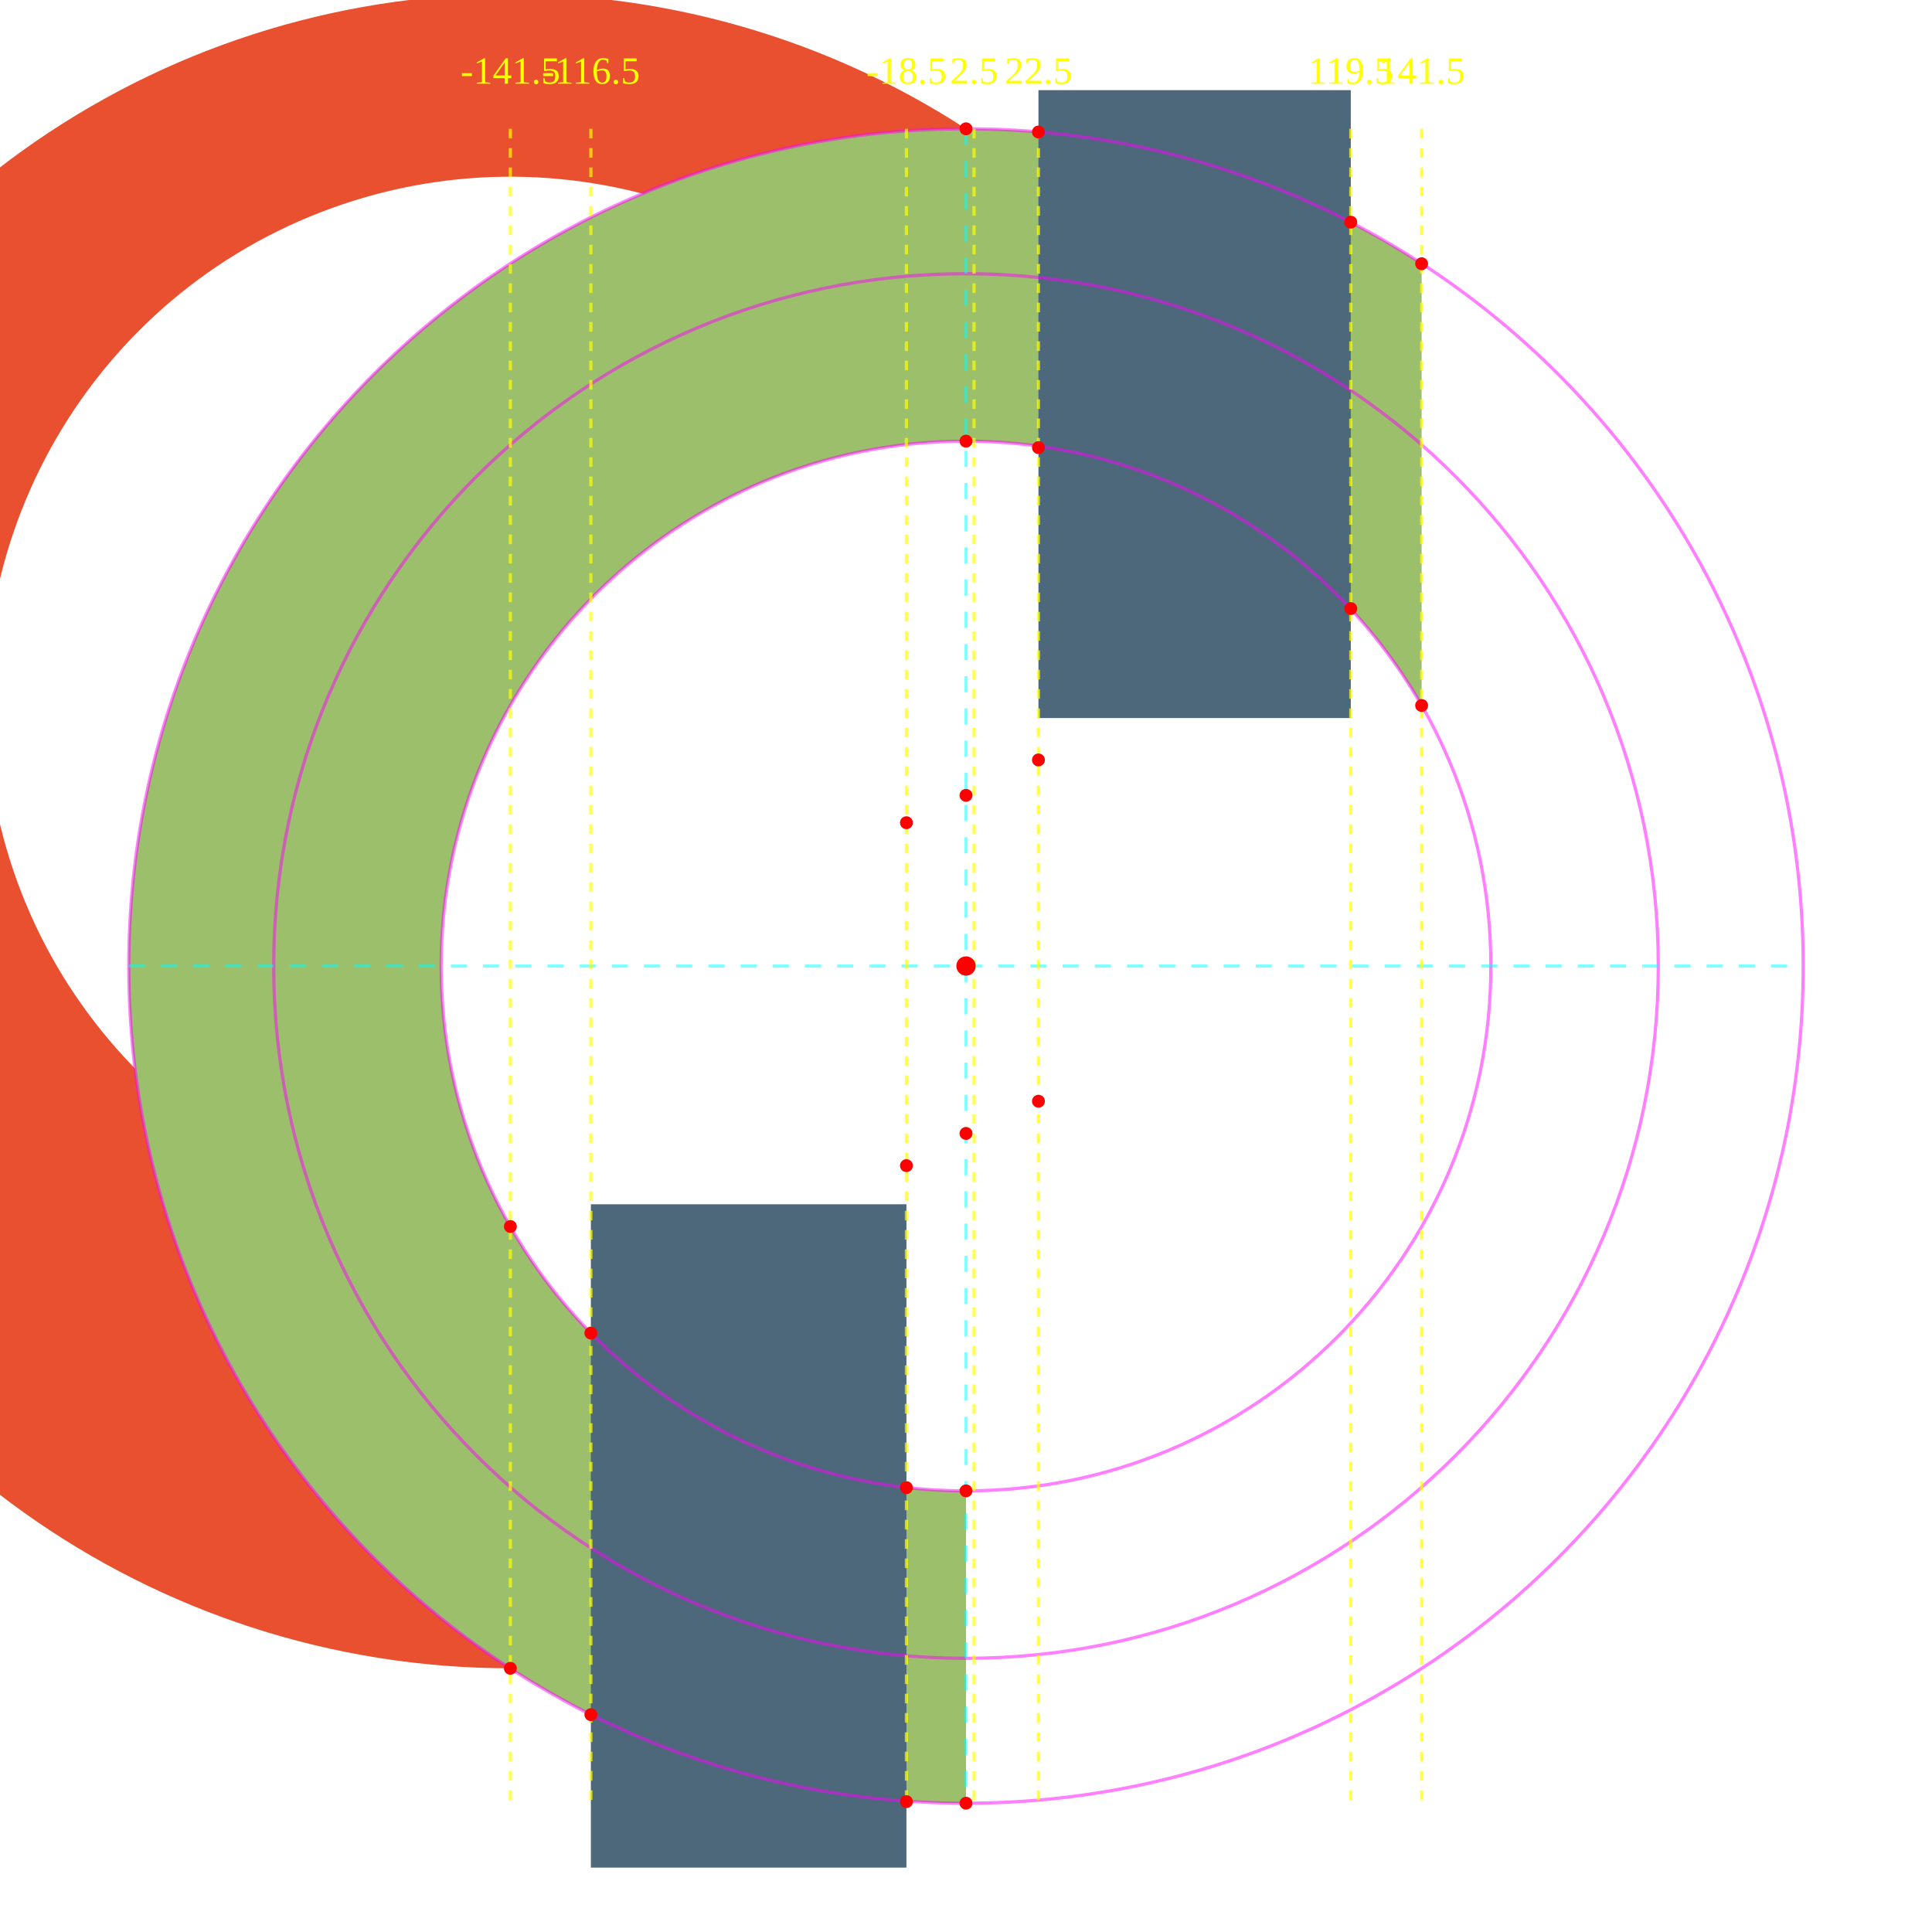
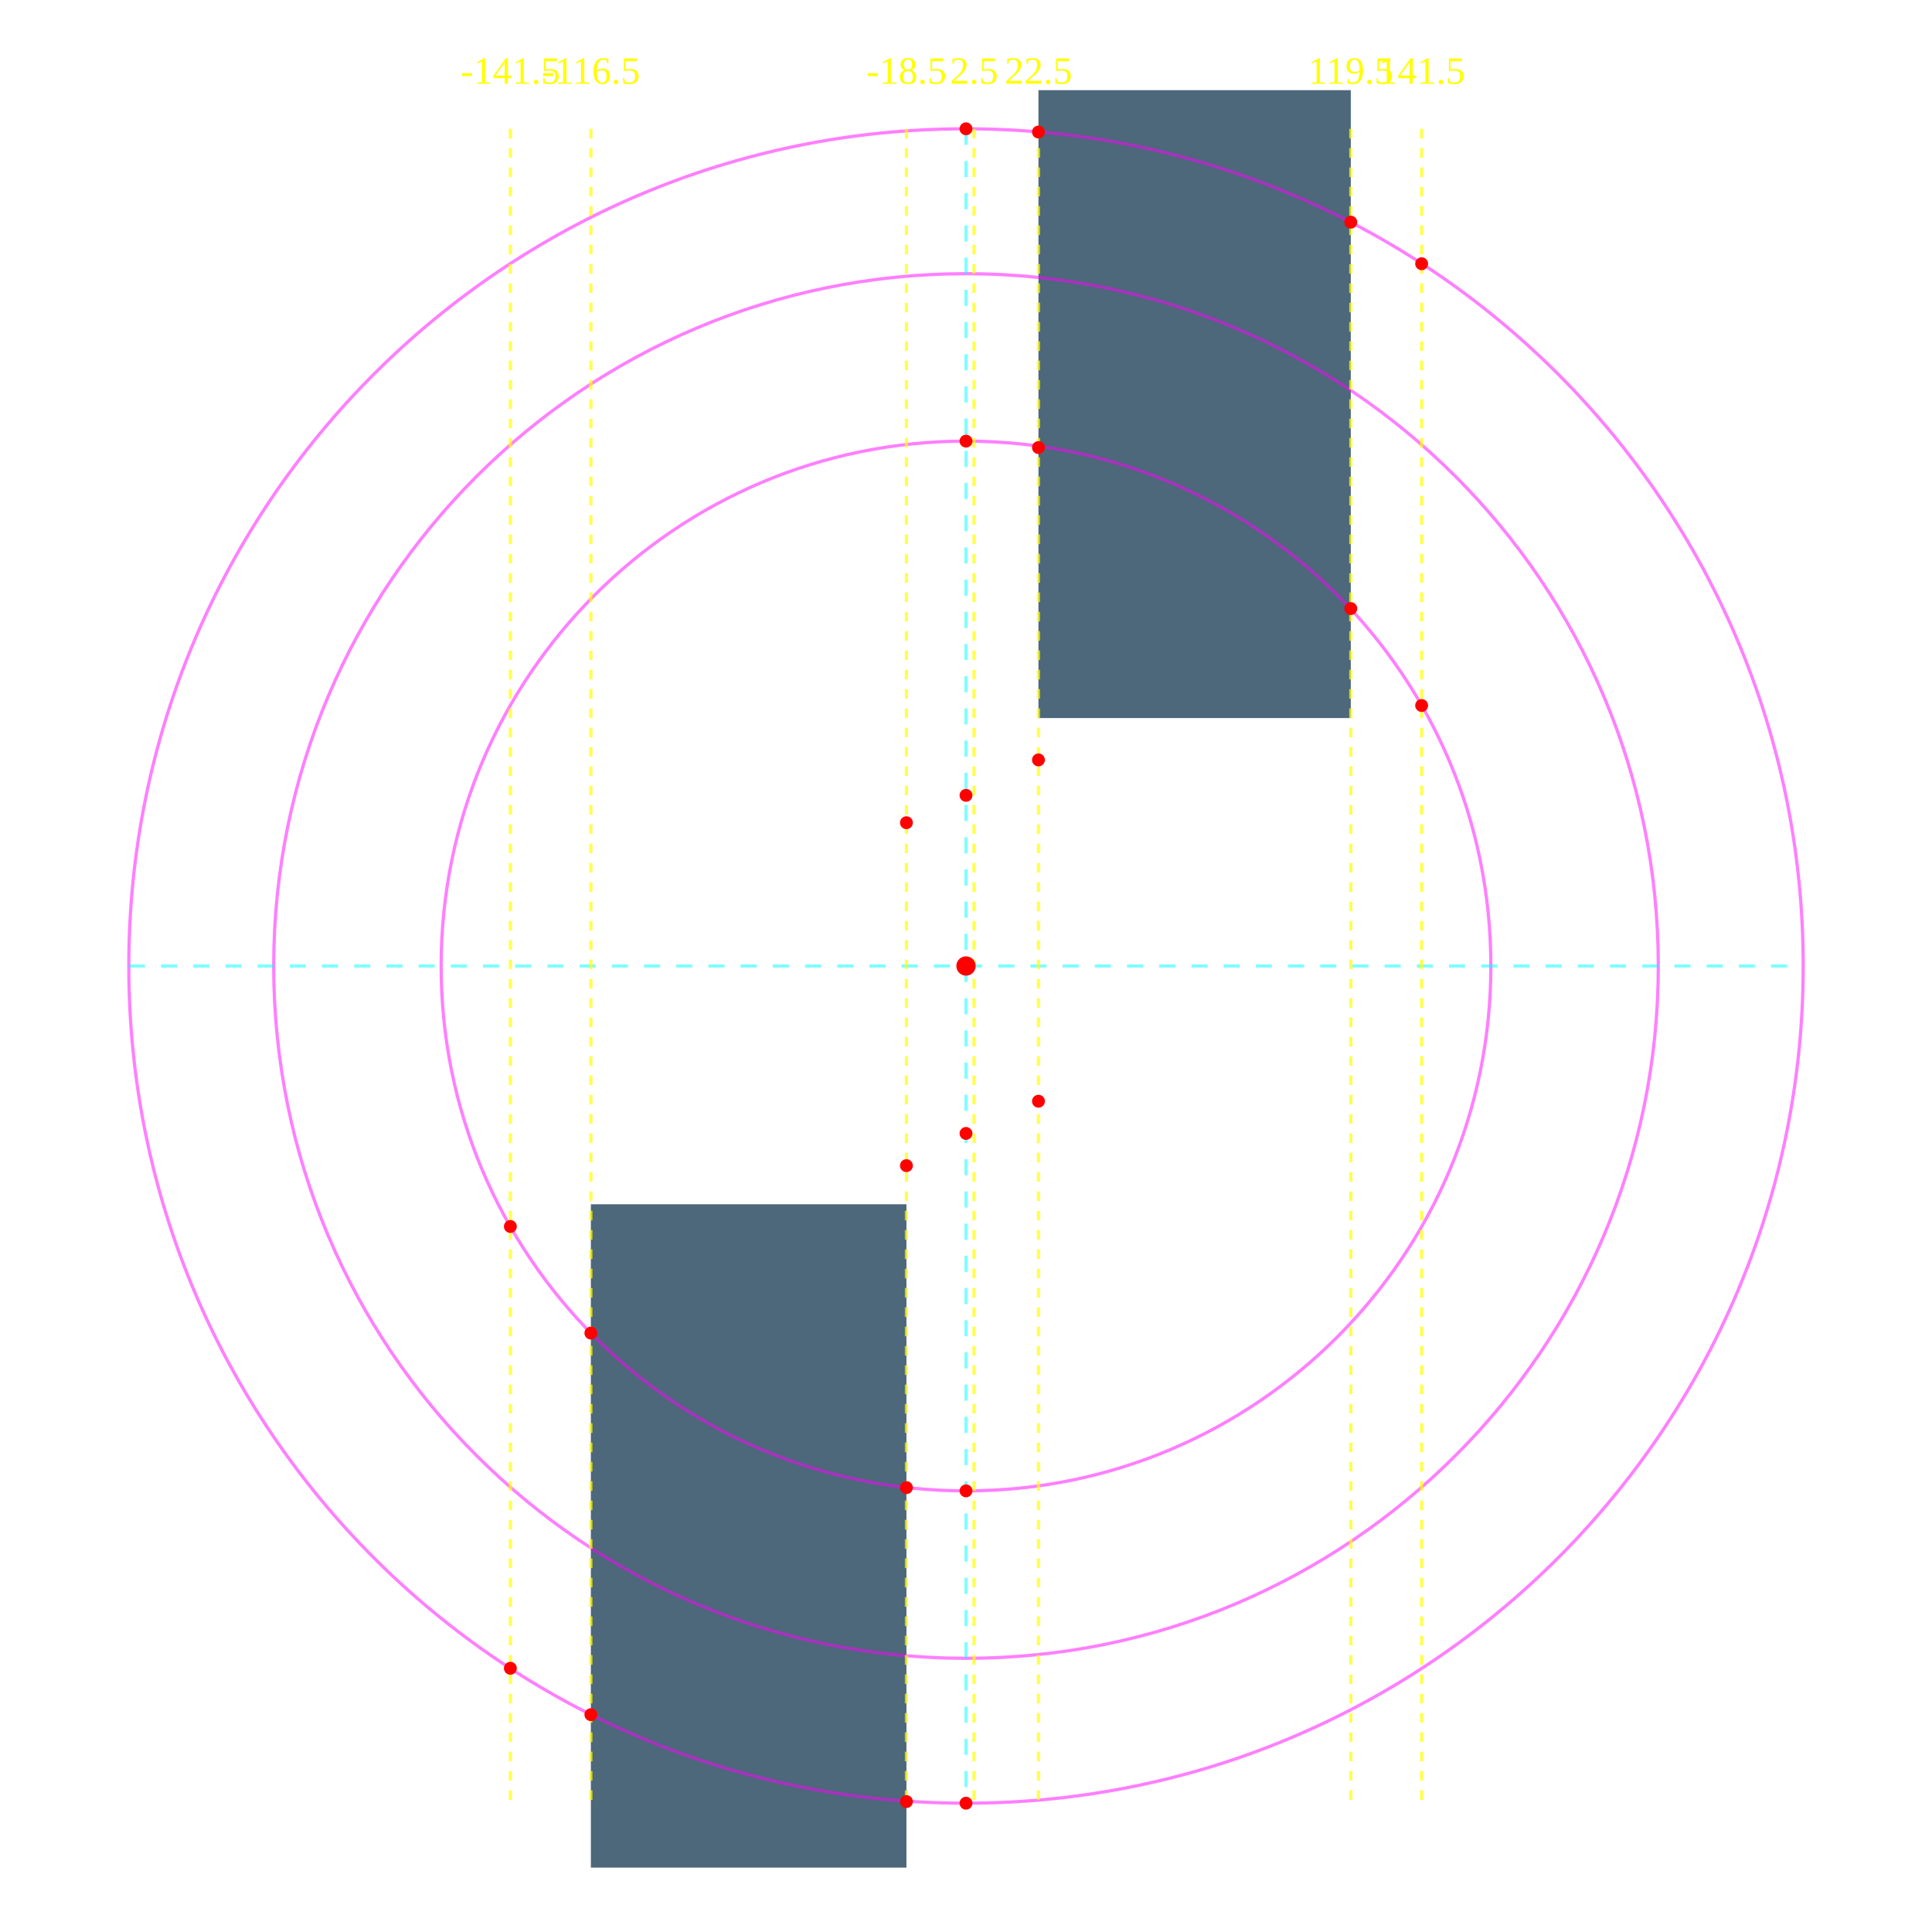
<svg xmlns="http://www.w3.org/2000/svg" viewBox="-300 -300 600 600">
  <defs>
    <style>
      .orange { fill: #E85030; }
      .green { fill: #9BBF6B; }
      .blue { fill: #4D677B; }
      .guide { stroke: #FF00FF; stroke-width: 1; fill: none; opacity: 0.5; }
      .guide-line { stroke: #00FFFF; stroke-width: 1; stroke-dasharray: 5,5; opacity: 0.5; }
      .guide-vertical { stroke: #FFFF00; stroke-width: 1; stroke-dasharray: 3,3; opacity: 0.7; }
      .guide-point { fill: #FF0000; }
      .diagonal-guide-point { fill: #FF0000; }
      .reference-image { opacity: 0.3; }
    </style>
  </defs>
-   <path class="orange" d="     M 0 -260     L 0 -163     A 163 163 0 1 0 -141.5 80.9     L -141.5 218.1     A 260 260 0 1 1 0 -260     Z   " />
-   <path class="green" d="     M 0 260     L 0 163     A 163 163 0 1 1 141.5 -80.9     L 141.5 -218.1     A 260 260 0 1 0 0 260     Z   " />
  <rect class="blue" x="22.5" y="-272" width="97" height="195" />
  <rect class="blue" x="-116.5" y="74" width="98" height="206" />
  <g id="guides">
    <circle class="guide" cx="0" cy="0" r="260" />
    <circle class="guide" cx="0" cy="0" r="163" />
    <circle class="guide" cx="0" cy="0" r="215" />
    <line class="guide-line" x1="-260" y1="0" x2="260" y2="0" />
    <line class="guide-line" x1="0" y1="-260" x2="0" y2="260" />
    <line class="guide-vertical" x1="-141.5" y1="-260" x2="-141.5" y2="260" />
    <text x="-141.5" y="-274" fill="#FFFF00" font-size="12" text-anchor="middle">-141.5</text>
    <line class="guide-vertical" x1="-116.5" y1="-260" x2="-116.5" y2="260" />
    <text x="-116.5" y="-274" fill="#FFFF00" font-size="12" text-anchor="middle">-116.5</text>
    <line class="guide-vertical" x1="-18.5" y1="-260" x2="-18.5" y2="260" />
    <text x="-18.5" y="-274" fill="#FFFF00" font-size="12" text-anchor="middle">-18.5</text>
    <line class="guide-vertical" x1="2.5" y1="-260" x2="2.5" y2="260" />
    <text x="2.5" y="-274" fill="#FFFF00" font-size="12" text-anchor="middle">2.5</text>
    <line class="guide-vertical" x1="22.5" y1="-260" x2="22.5" y2="260" />
    <text x="22.5" y="-274" fill="#FFFF00" font-size="12" text-anchor="middle">22.5</text>
    <line class="guide-vertical" x1="119.5" y1="-260" x2="119.5" y2="260" />
    <text x="119.5" y="-274" fill="#FFFF00" font-size="12" text-anchor="middle">119.5</text>
    <line class="guide-vertical" x1="141.5" y1="-260" x2="141.5" y2="260" />
    <text x="141.5" y="-274" fill="#FFFF00" font-size="12" text-anchor="middle">141.5</text>
    <circle class="guide-point" cx="0" cy="-260" r="2" />
    <circle class="guide-point" cx="0" cy="-163" r="2" />
    <circle class="guide-point" cx="0" cy="163" r="2" />
    <circle class="guide-point" cx="0" cy="260" r="2" />
    <circle class="guide-point" cx="0" cy="0" r="3" />
    <circle class="guide-point" cx="-141.5" cy="80.9" r="2" />
    <circle class="guide-point" cx="-141.5" cy="218.1" r="2" />
    <circle class="guide-point" cx="141.5" cy="-80.9" r="2" />
    <circle class="guide-point" cx="141.5" cy="-218.1" r="2" />
    <circle class="guide-point" cx="22.5" cy="-259" r="2" />
    <circle class="guide-point" cx="119.5" cy="-231" r="2" />
    <circle class="guide-point" cx="22.5" cy="-161" r="2" />
    <circle class="guide-point" cx="119.5" cy="-111" r="2" />
    <circle class="guide-point" cx="-18.5" cy="259.5" r="2" />
    <circle class="guide-point" cx="-116.5" cy="232.5" r="2" />
    <circle class="guide-point" cx="-18.5" cy="162" r="2" />
    <circle class="guide-point" cx="-116.5" cy="114" r="2" />
    <circle class="diagonal-guide-point" cx="-18.5" cy="-44.5" r="2" />
    <circle class="diagonal-guide-point" cx="0" cy="-53" r="2" />
    <circle class="diagonal-guide-point" cx="22.5" cy="-64" r="2" />
    <circle class="diagonal-guide-point" cx="-18.5" cy="62" r="2" />
    <circle class="diagonal-guide-point" cx="0" cy="52" r="2" />
    <circle class="diagonal-guide-point" cx="22.5" cy="42" r="2" />
  </g>
</svg>
